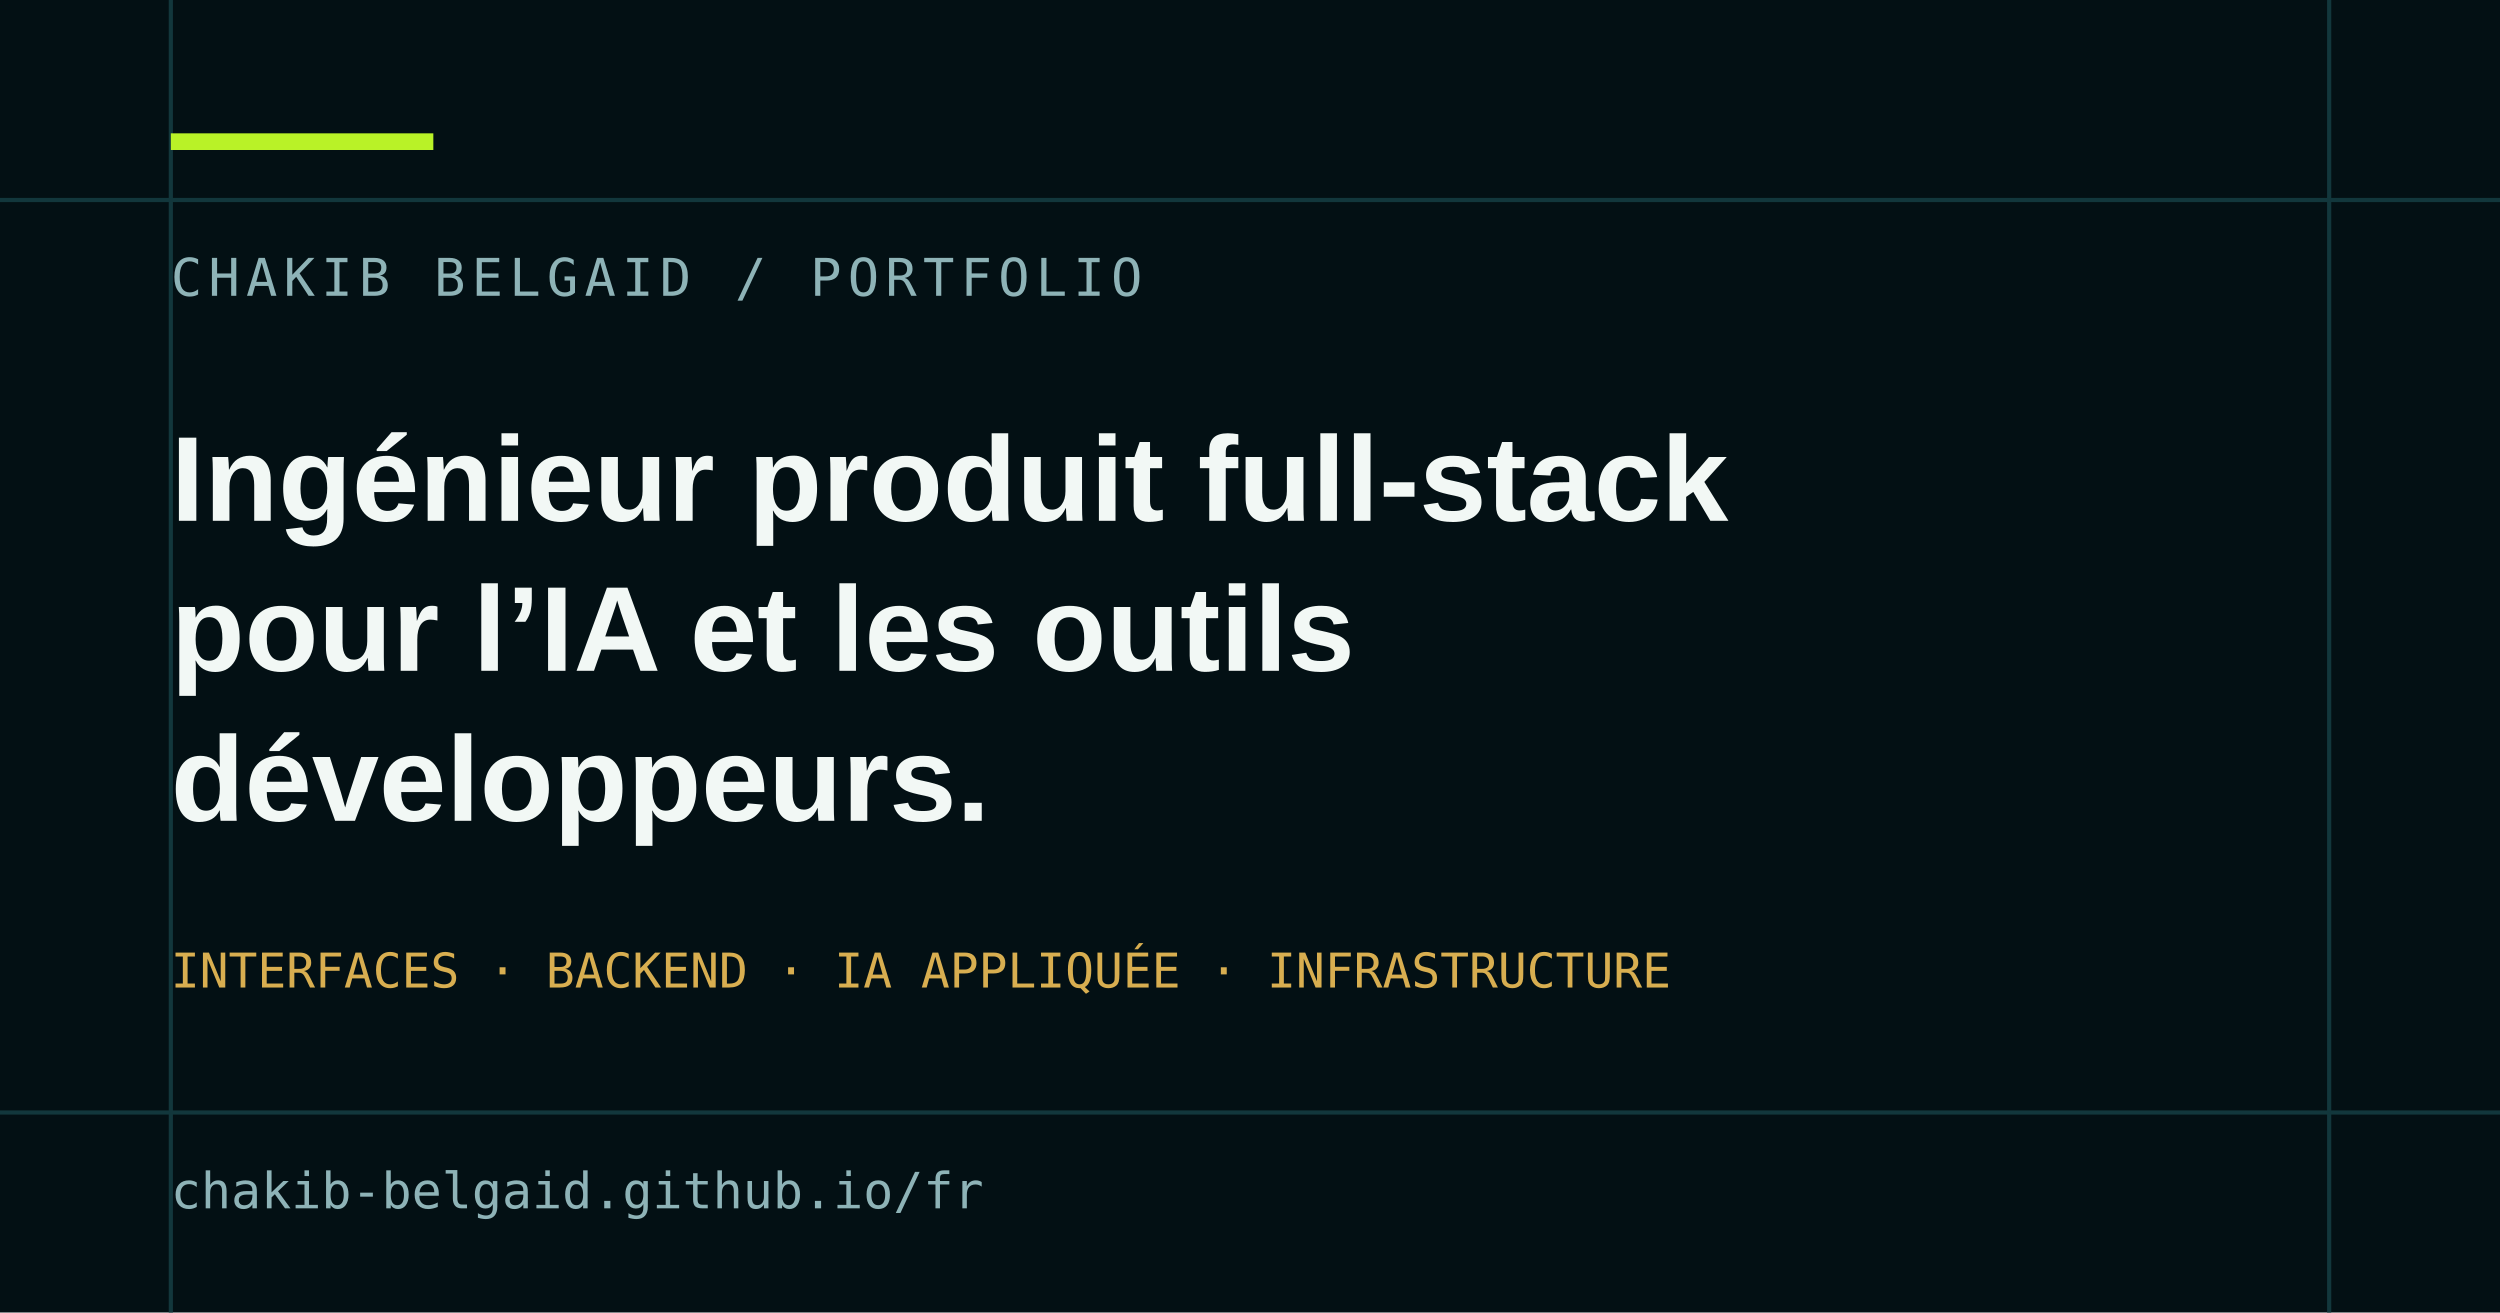
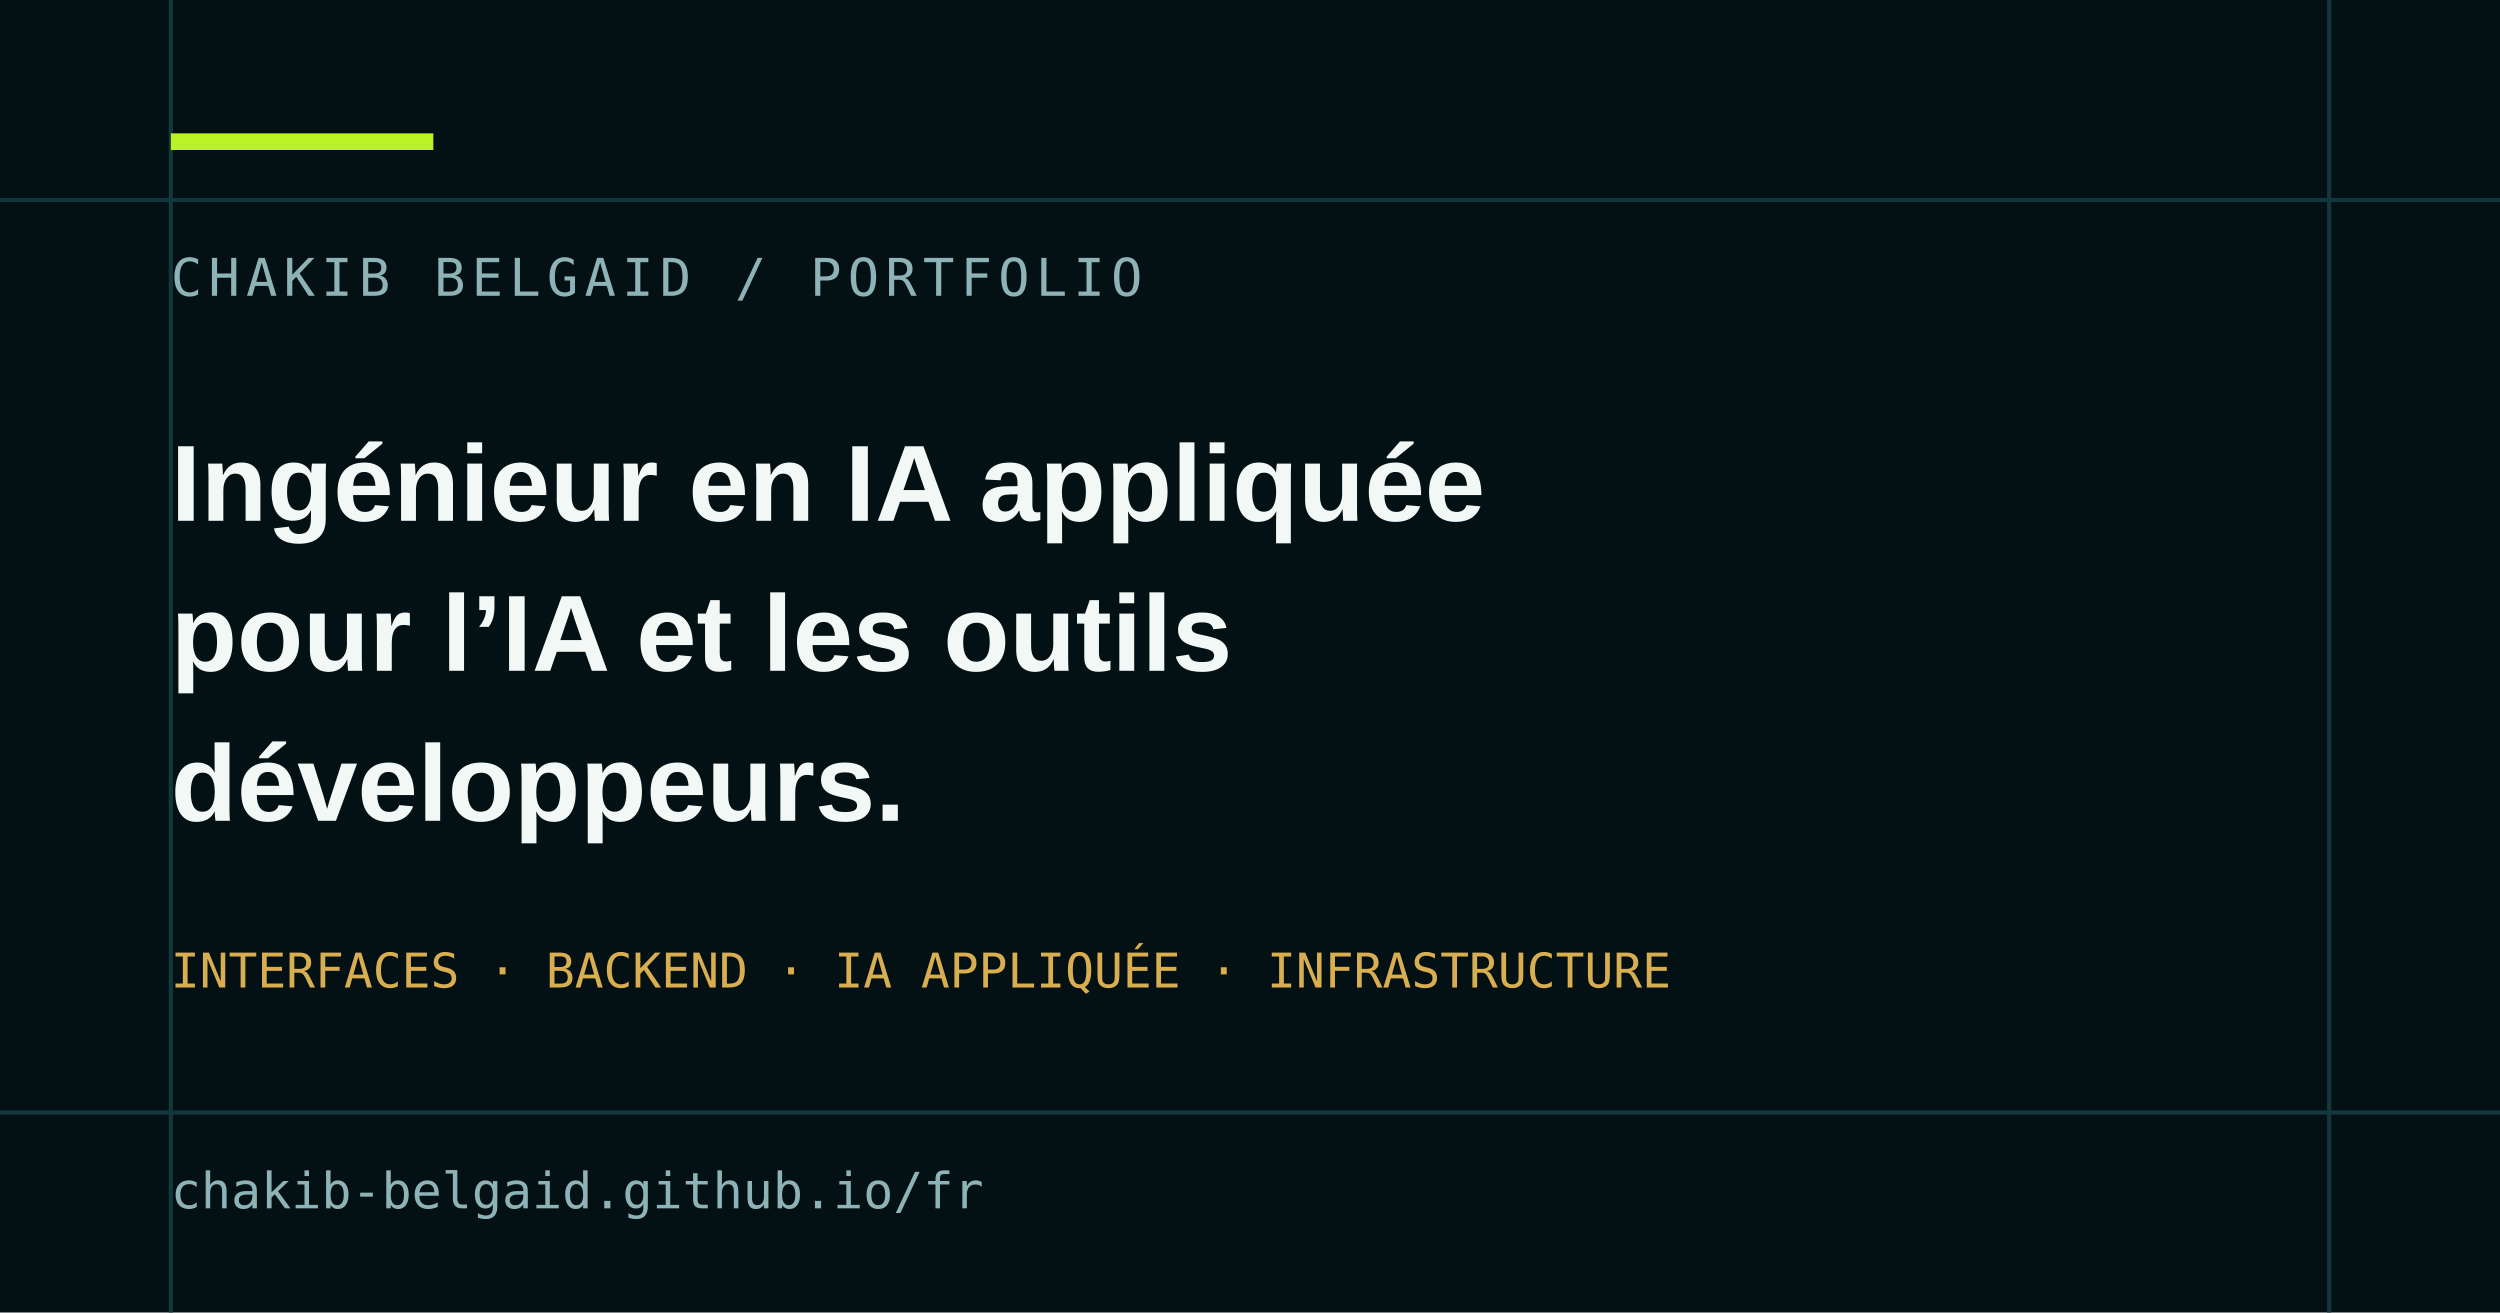
<svg xmlns="http://www.w3.org/2000/svg" width="1200" height="630" viewBox="0 0 1200 630" role="img" aria-labelledby="title desc">
  <rect width="1200" height="630" fill="#031014" />
  <path d="M0 96H1200M0 534H1200M82 0V630M1118 0V630" stroke="#12373c" stroke-width="2" />
  <rect x="82" y="64" width="126" height="8" fill="#b9f227" />
  <text x="82" y="142" fill="#8eb3b7" font-family="'IBM Plex Mono',monospace" font-size="25" letter-spacing="3">CHAKIB BELGAID / PORTFOLIO</text>
-   <text x="82" y="250" fill="#f2f8f5" font-family="Arial,sans-serif" font-size="58" font-weight="700">Ingénieur produit full-stack</text>
-   <text x="82" y="322" fill="#f2f8f5" font-family="Arial,sans-serif" font-size="58" font-weight="700">pour l’IA et les outils</text>
-   <text x="82" y="394" fill="#f2f8f5" font-family="Arial,sans-serif" font-size="58" font-weight="700">développeurs.</text>
+   <text x="82" y="250" fill="#f2f8f5" font-family="Arial,sans-serif" font-size="52" font-weight="700">Ingénieur en IA appliquée</text>
+   <text x="82" y="322" fill="#f2f8f5" font-family="Arial,sans-serif" font-size="52" font-weight="700">pour l’IA et les outils</text>
+   <text x="82" y="394" fill="#f2f8f5" font-family="Arial,sans-serif" font-size="52" font-weight="700">développeurs.</text>
  <text x="82" y="474" fill="#d8ae50" font-family="'IBM Plex Mono',monospace" font-size="23">INTERFACES · BACKEND · IA APPLIQUÉE · INFRASTRUCTURE</text>
  <text x="82" y="580" fill="#8eb3b7" font-family="'IBM Plex Mono',monospace" font-size="24">chakib-belgaid.github.io/fr</text>
</svg>
